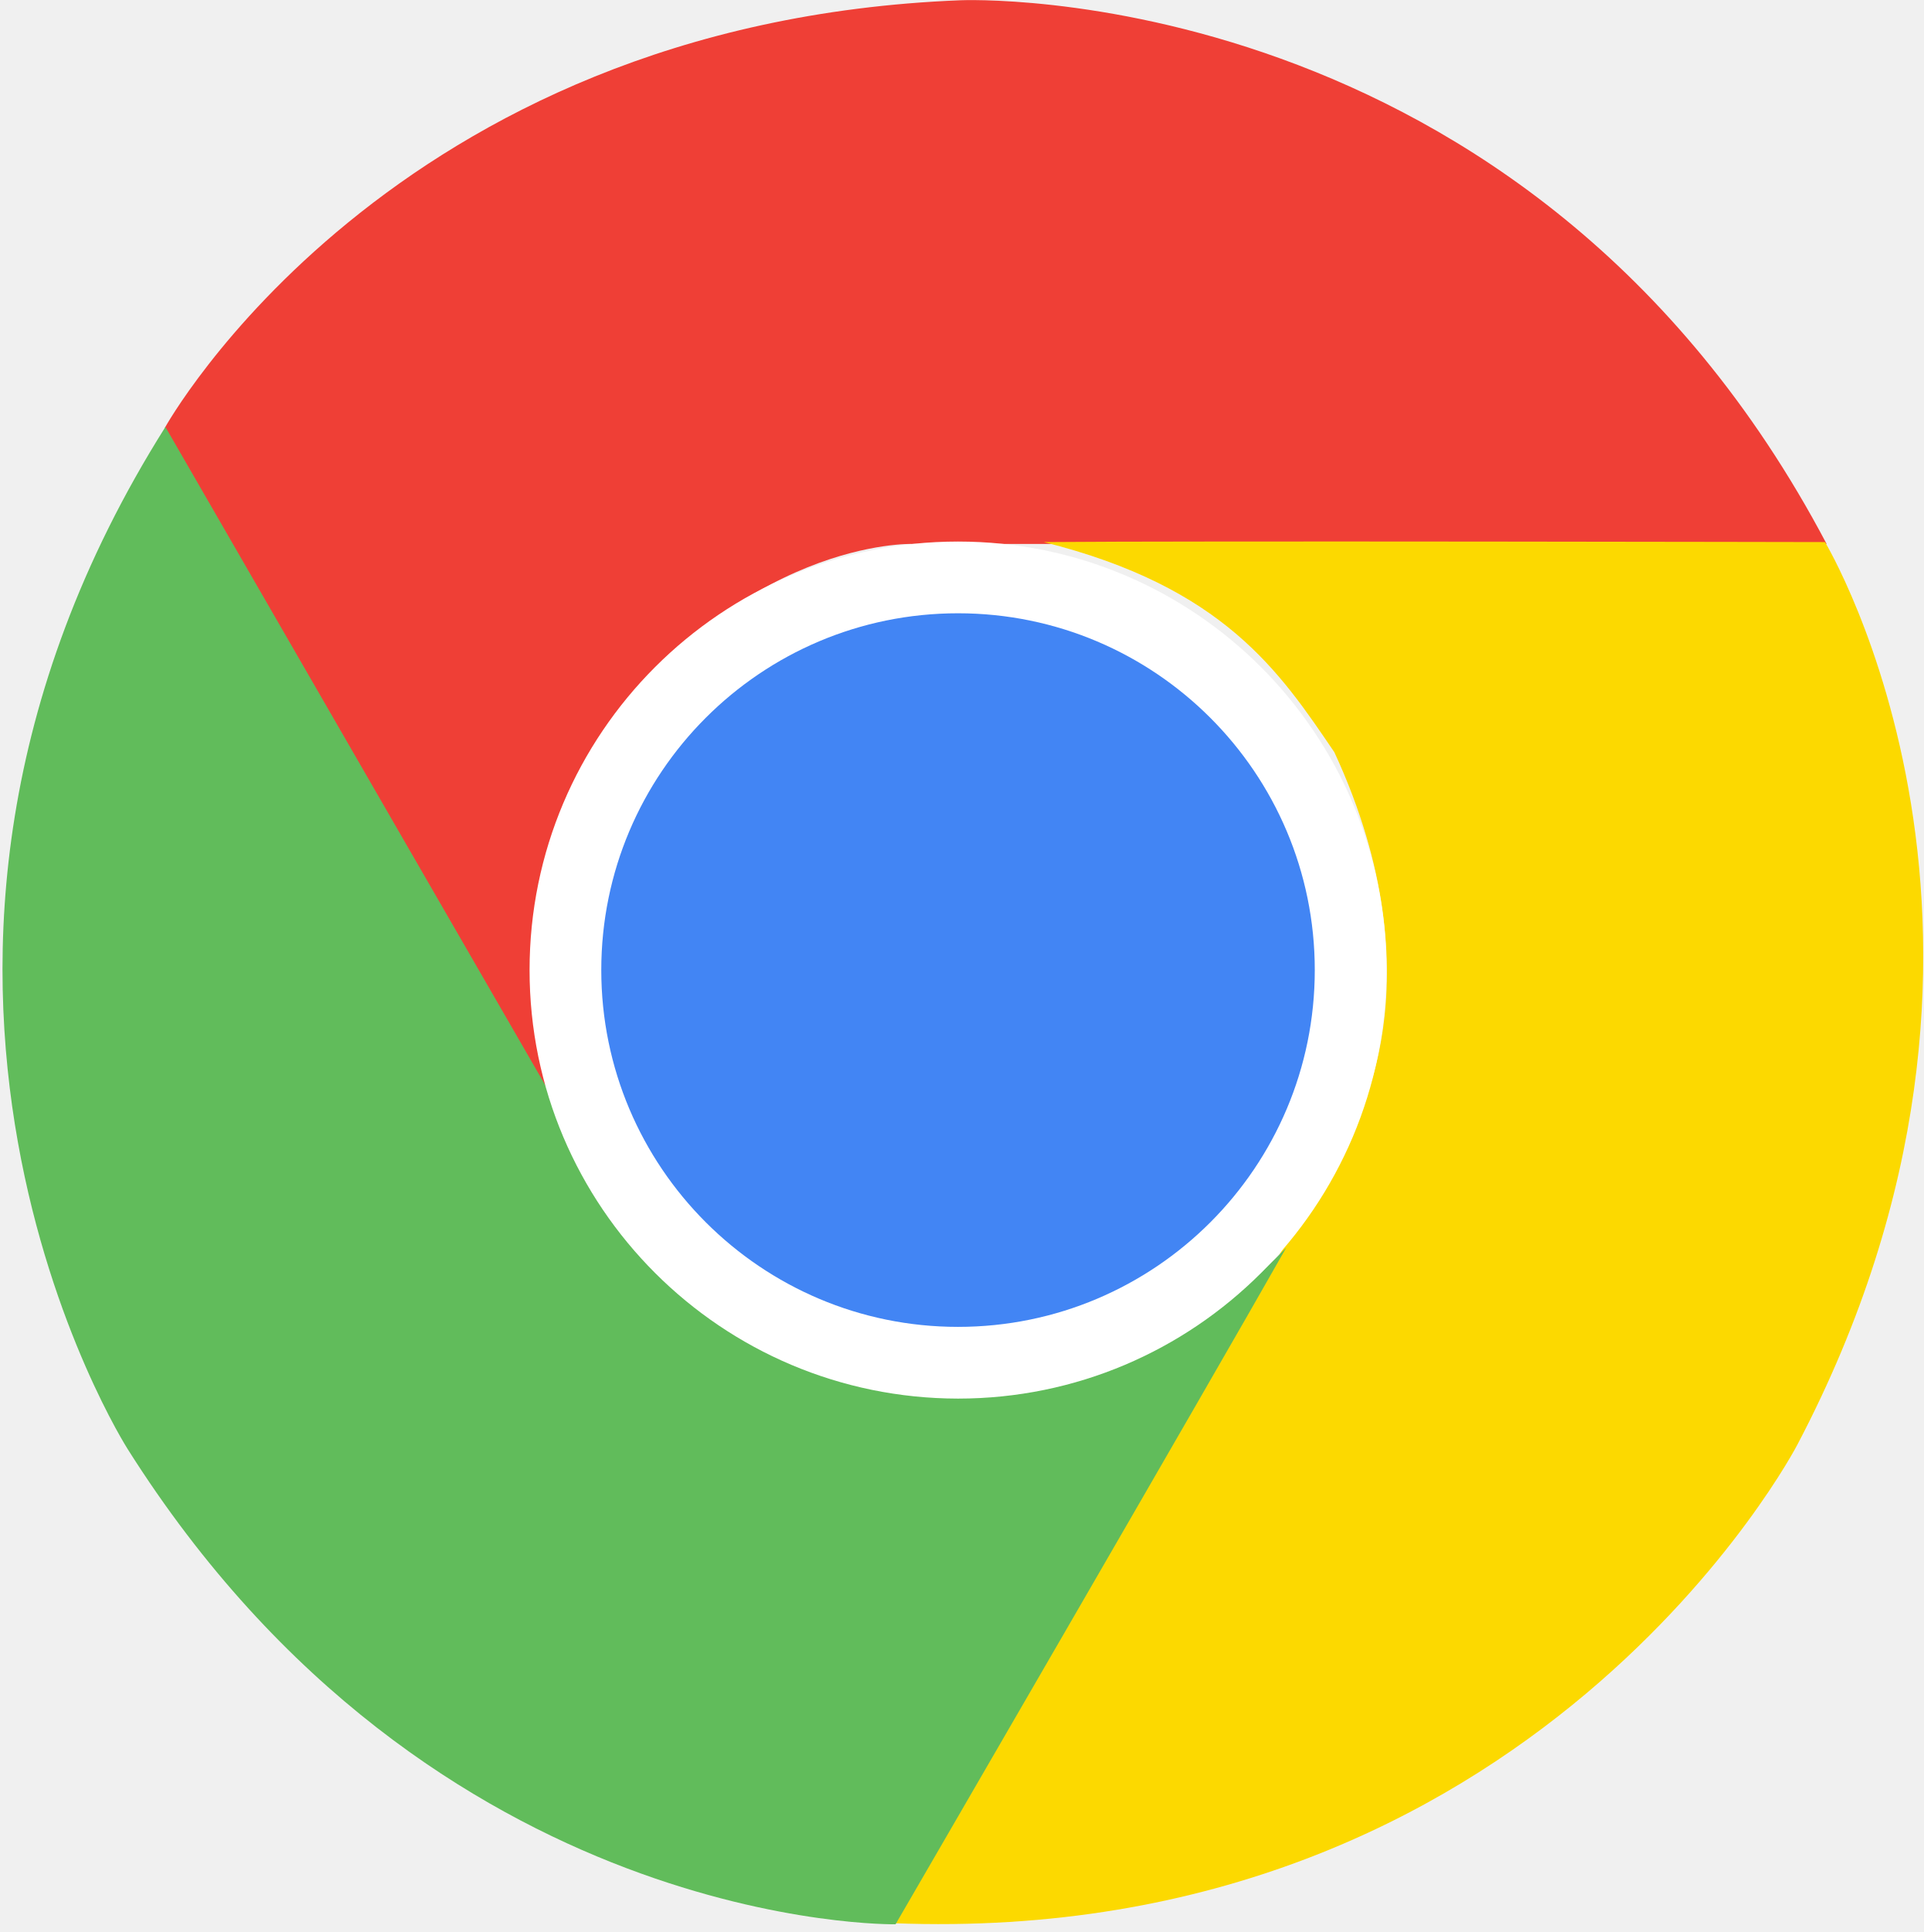
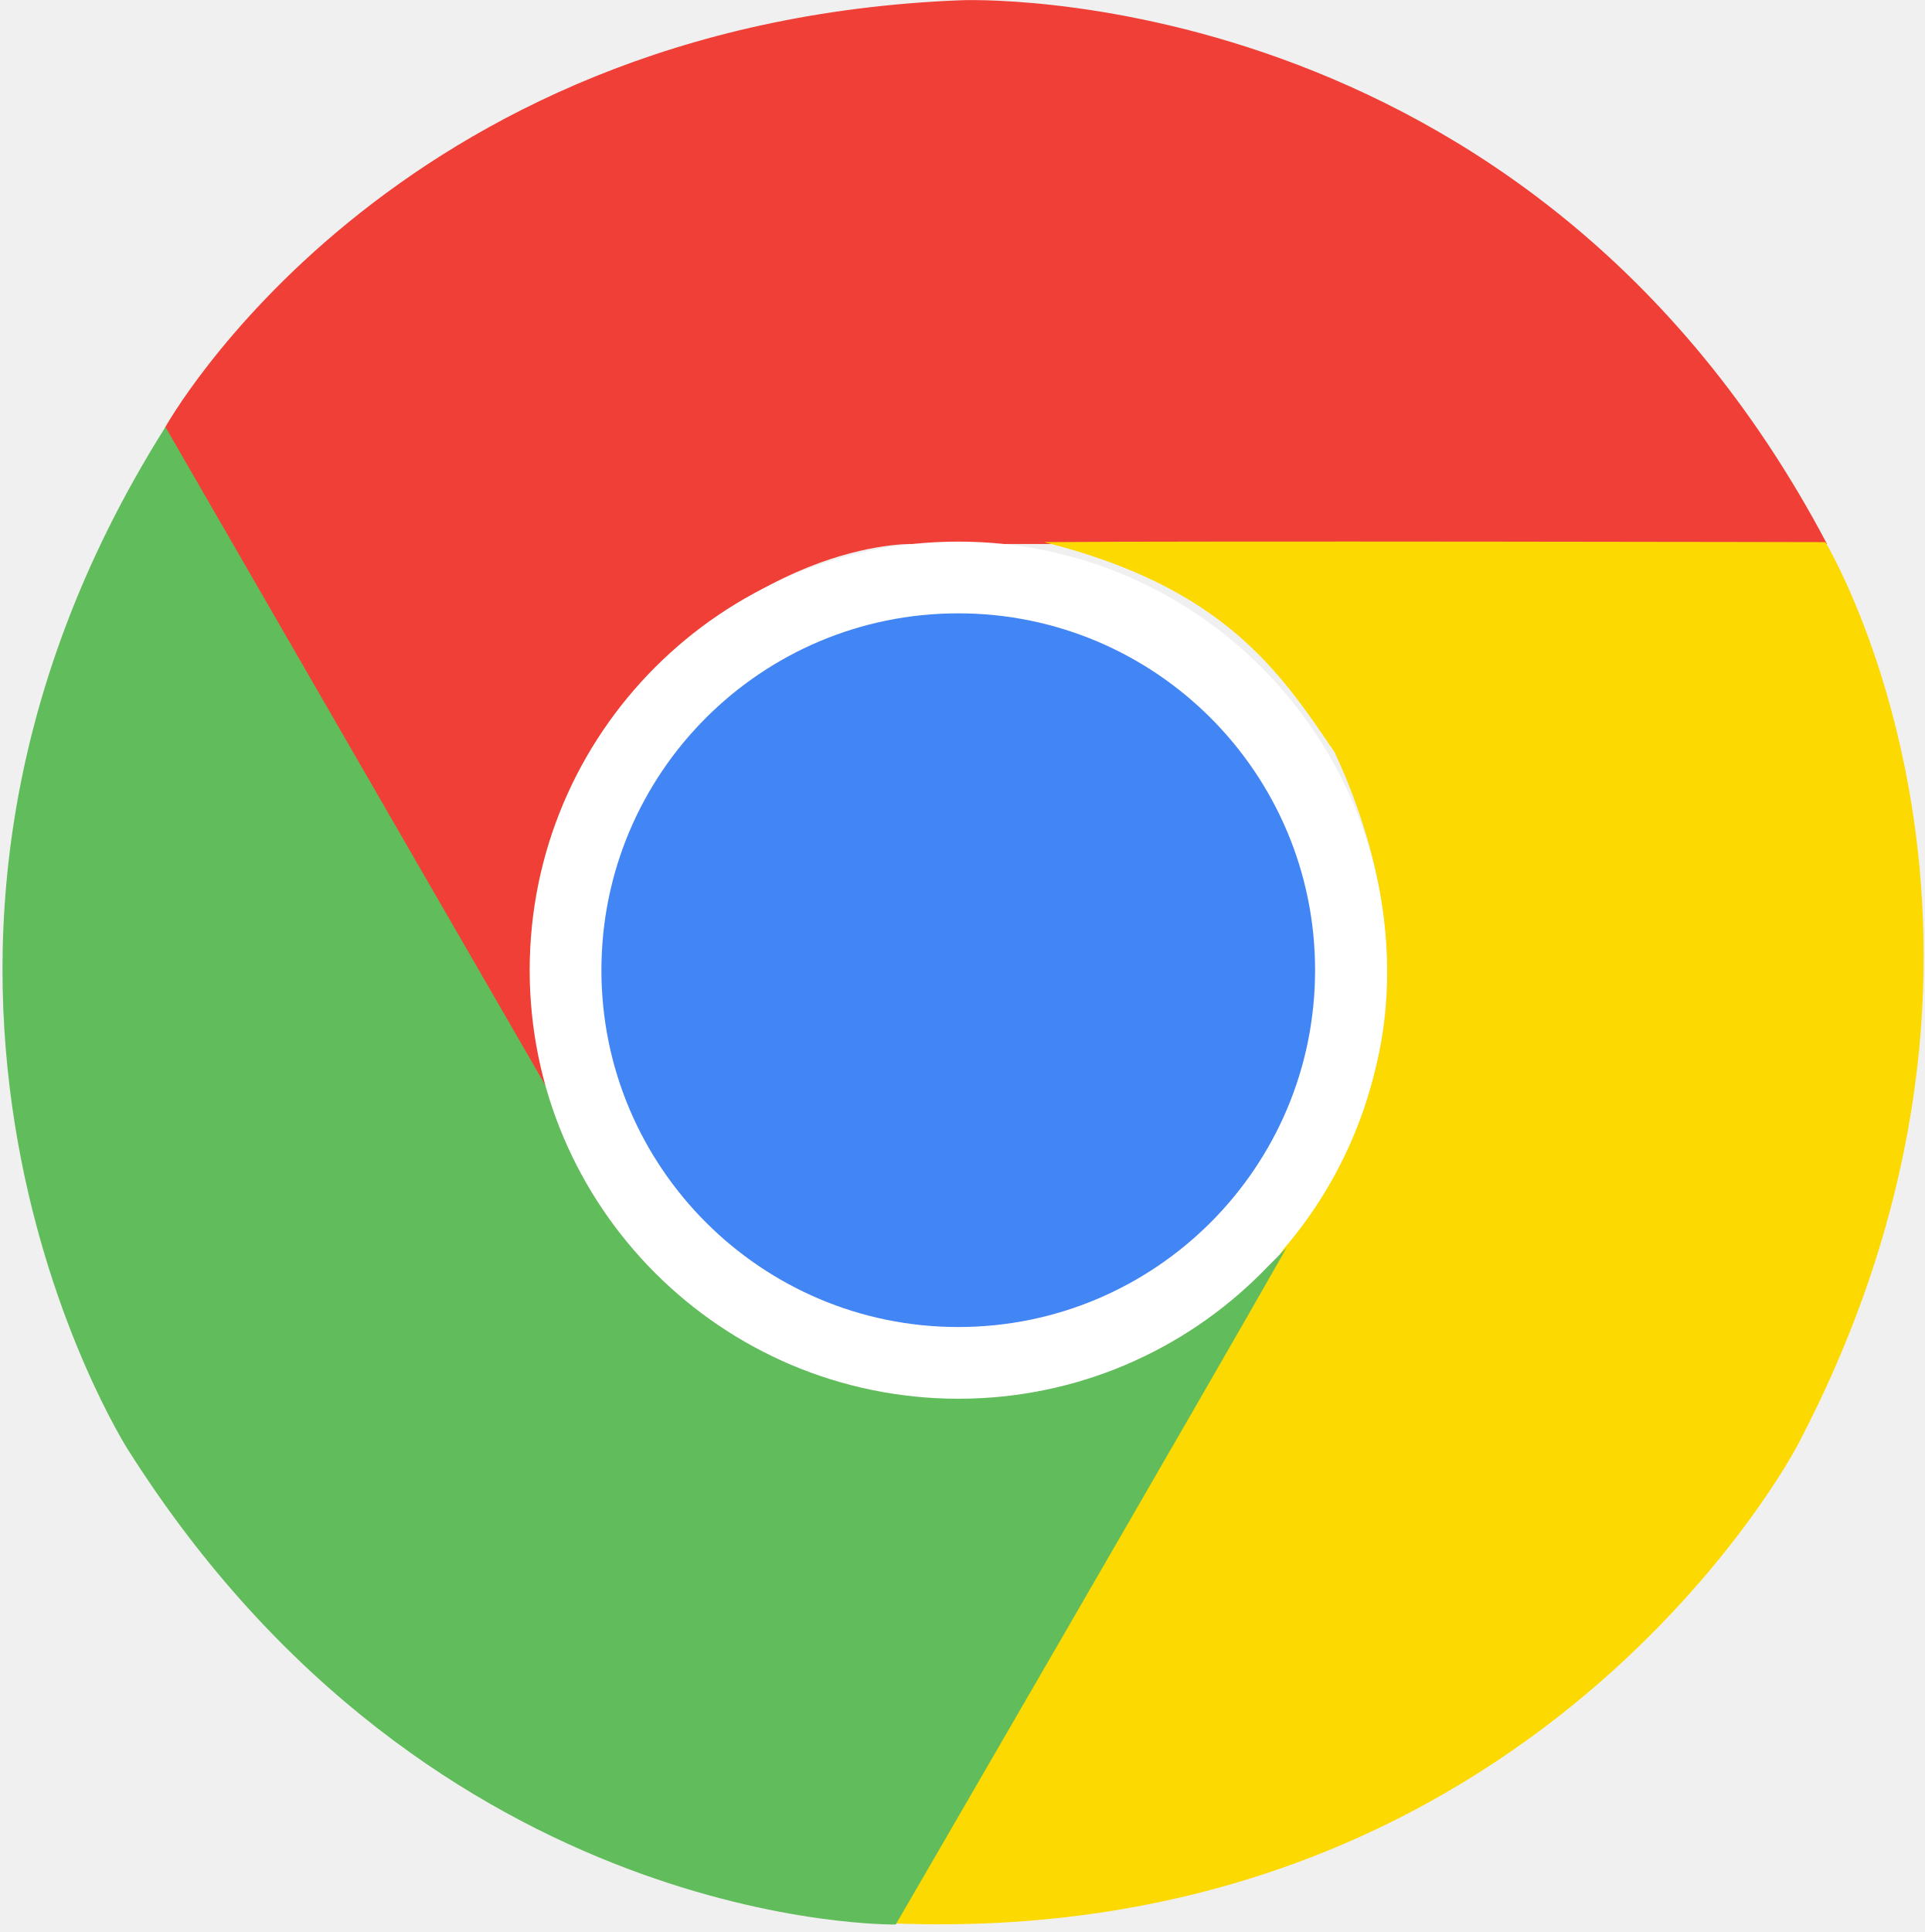
- <svg xmlns="http://www.w3.org/2000/svg" width="2490" height="2500" viewBox="0 0 256 257" preserveAspectRatio="xMinYMin meet">
+ <svg xmlns="http://www.w3.org/2000/svg" viewBox="0 0 256 257">
  <path d="M127.789.035s75.32-3.38 115.253 72.328H121.38s-22.96-.74-42.573 27.114c-5.634 11.691-11.69 23.734-4.894 47.468-9.79-16.586-51.975-90.04-51.975-90.04S51.693 3.028 127.788.035z" fill="#EF3F36" />
  <path d="M239.133 192.229s-34.756 66.94-120.253 63.63c10.564-18.276 60.848-105.358 60.848-105.358s12.149-19.508-2.183-50.425c-7.29-10.74-14.72-21.973-38.664-27.96 19.262-.175 103.95 0 103.95 0s31.726 52.715-3.698 120.113z" fill="#FCD900" />
  <path d="M16.973 192.757s-40.601-63.56 5.035-135.958c10.529 18.276 60.813 105.358 60.813 105.358s10.846 20.283 44.756 23.31c12.924-.95 26.375-1.76 43.56-19.472C161.663 182.757 119.16 256 119.16 256s-61.552 1.127-102.188-63.243z" fill="#61BC5B" />
  <path d="M70.462 129.056c0-31.48 25.53-57.01 57.01-57.01 31.48 0 57.01 25.53 57.01 57.01 0 31.481-25.53 57.01-57.01 57.01-31.48-.035-57.01-25.529-57.01-57.01z" fill="#FFF" />
  <path d="M80.004 129.056c0-26.198 21.234-47.467 47.468-47.467 26.198 0 47.467 21.234 47.467 47.467 0 26.199-21.233 47.468-47.467 47.468-26.199 0-47.468-21.269-47.468-47.468z" fill="#4285F4" />
</svg>
